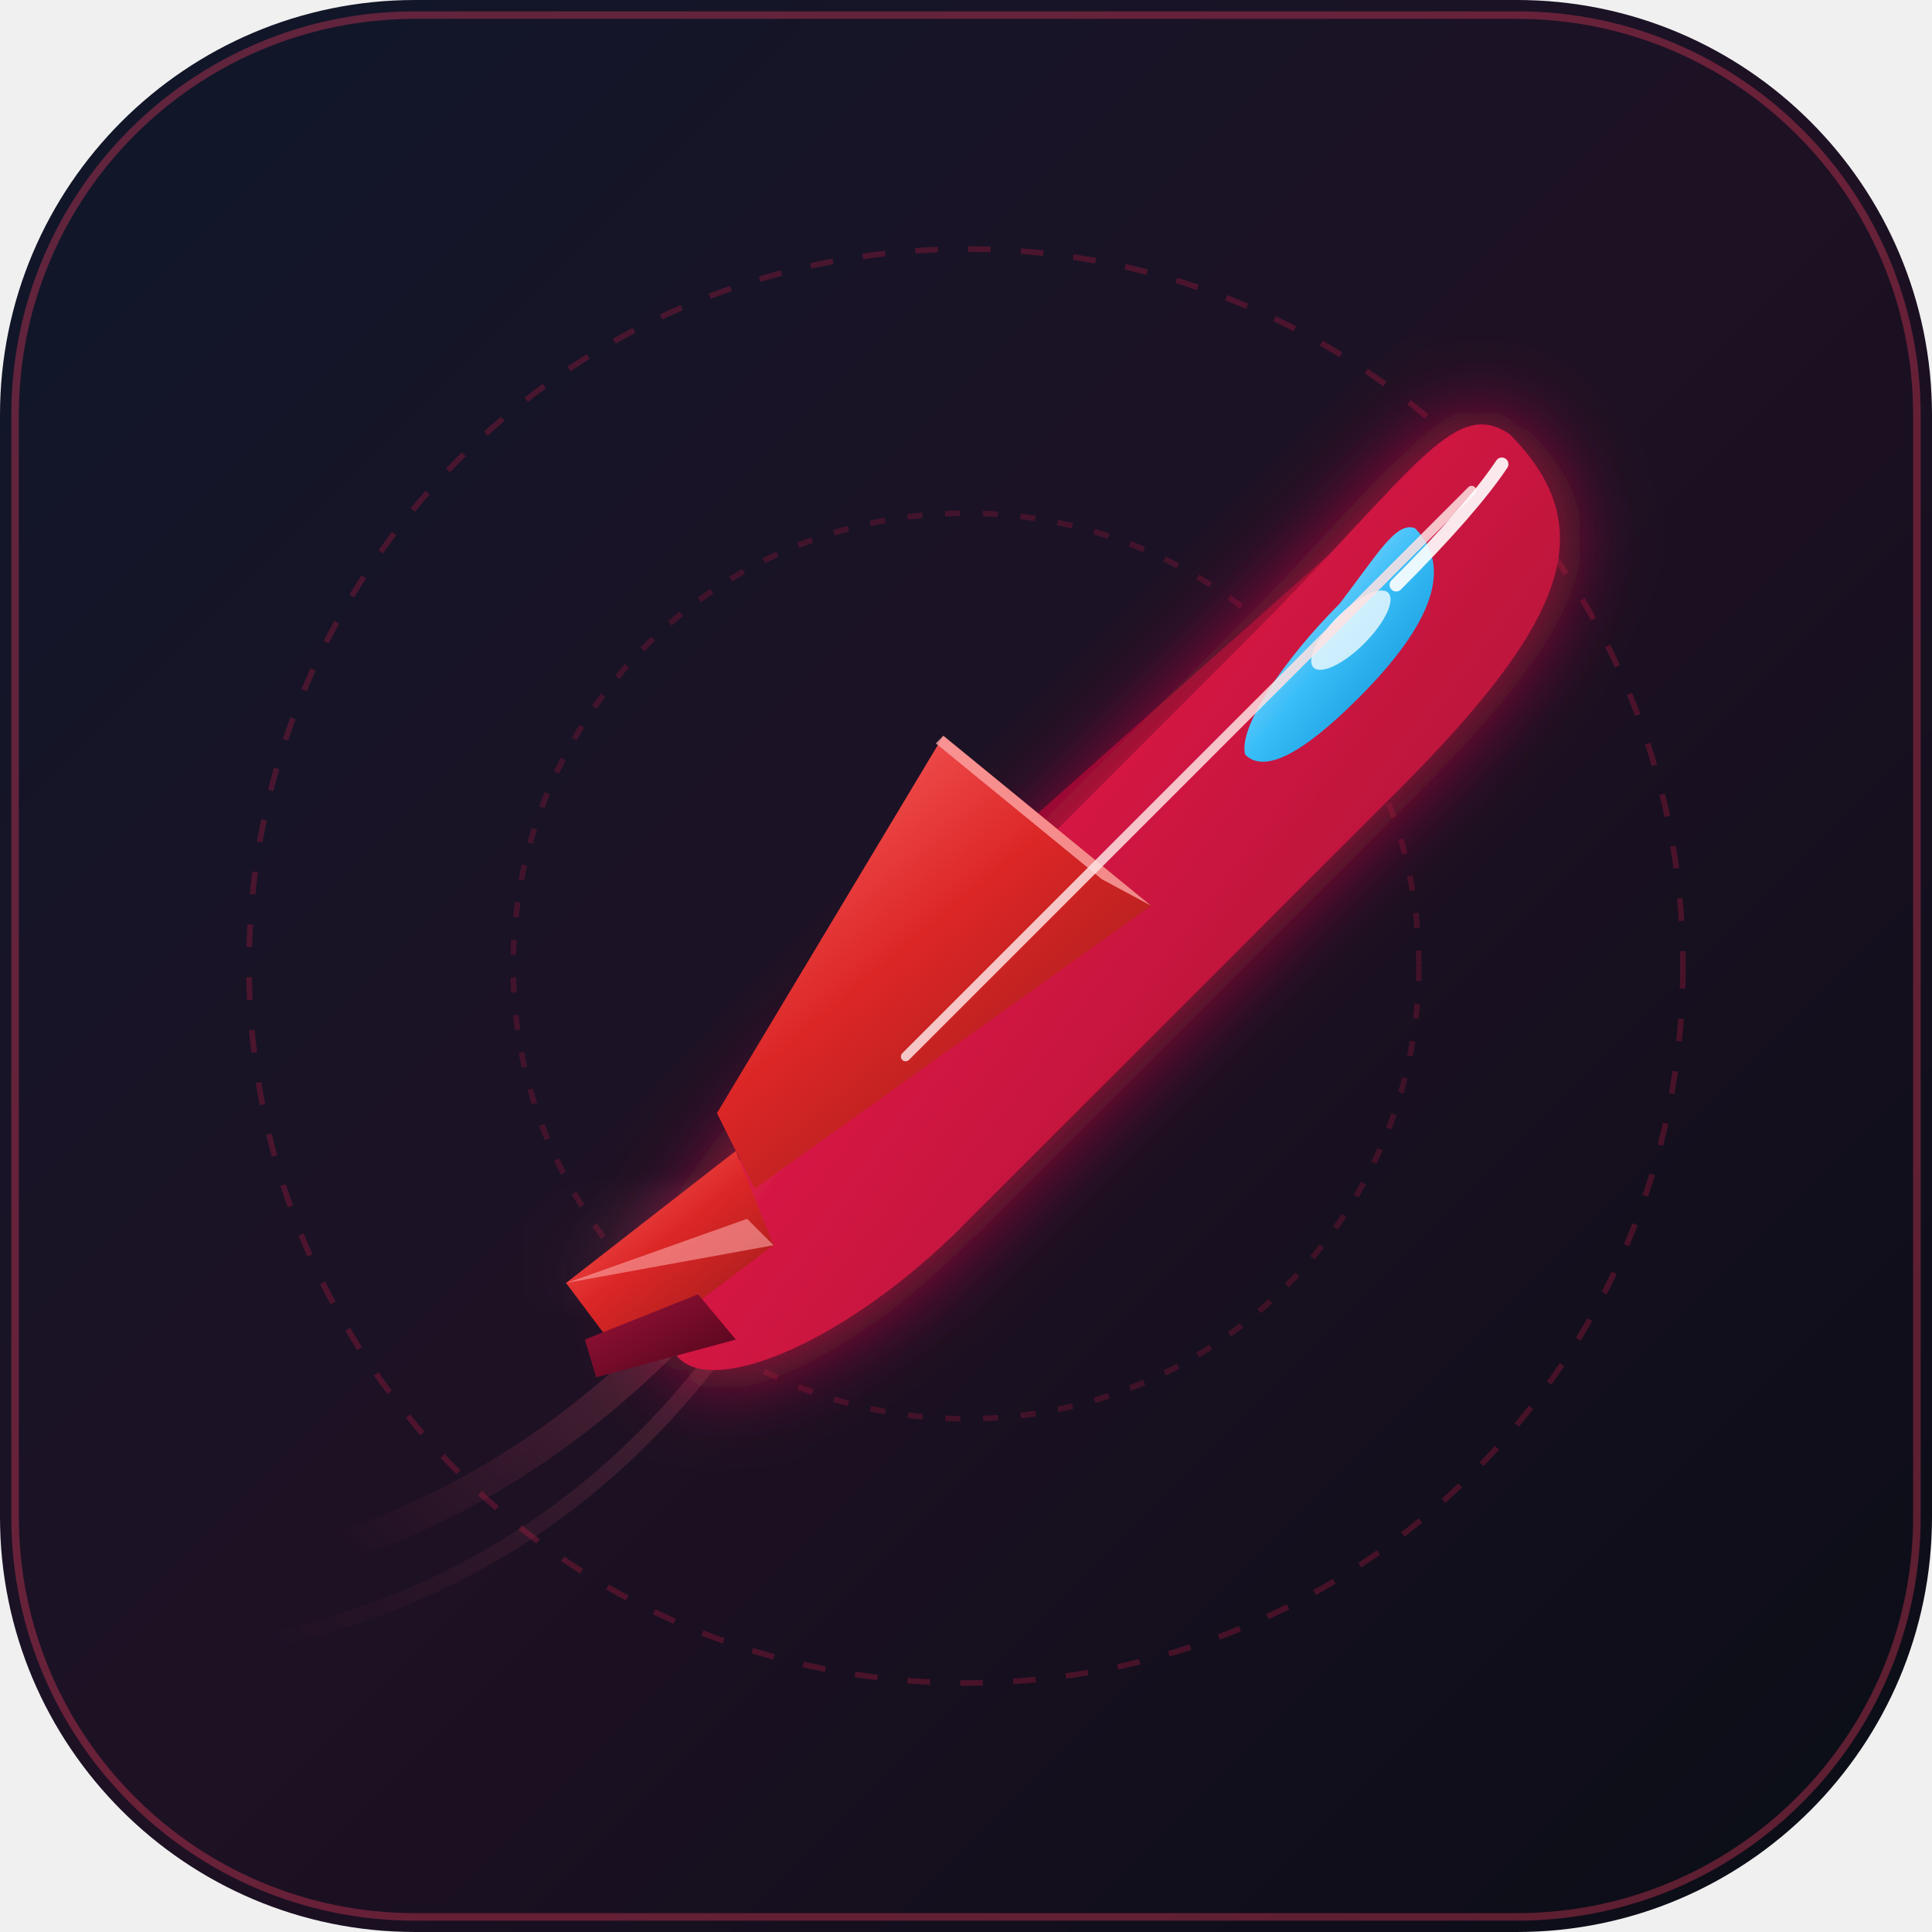
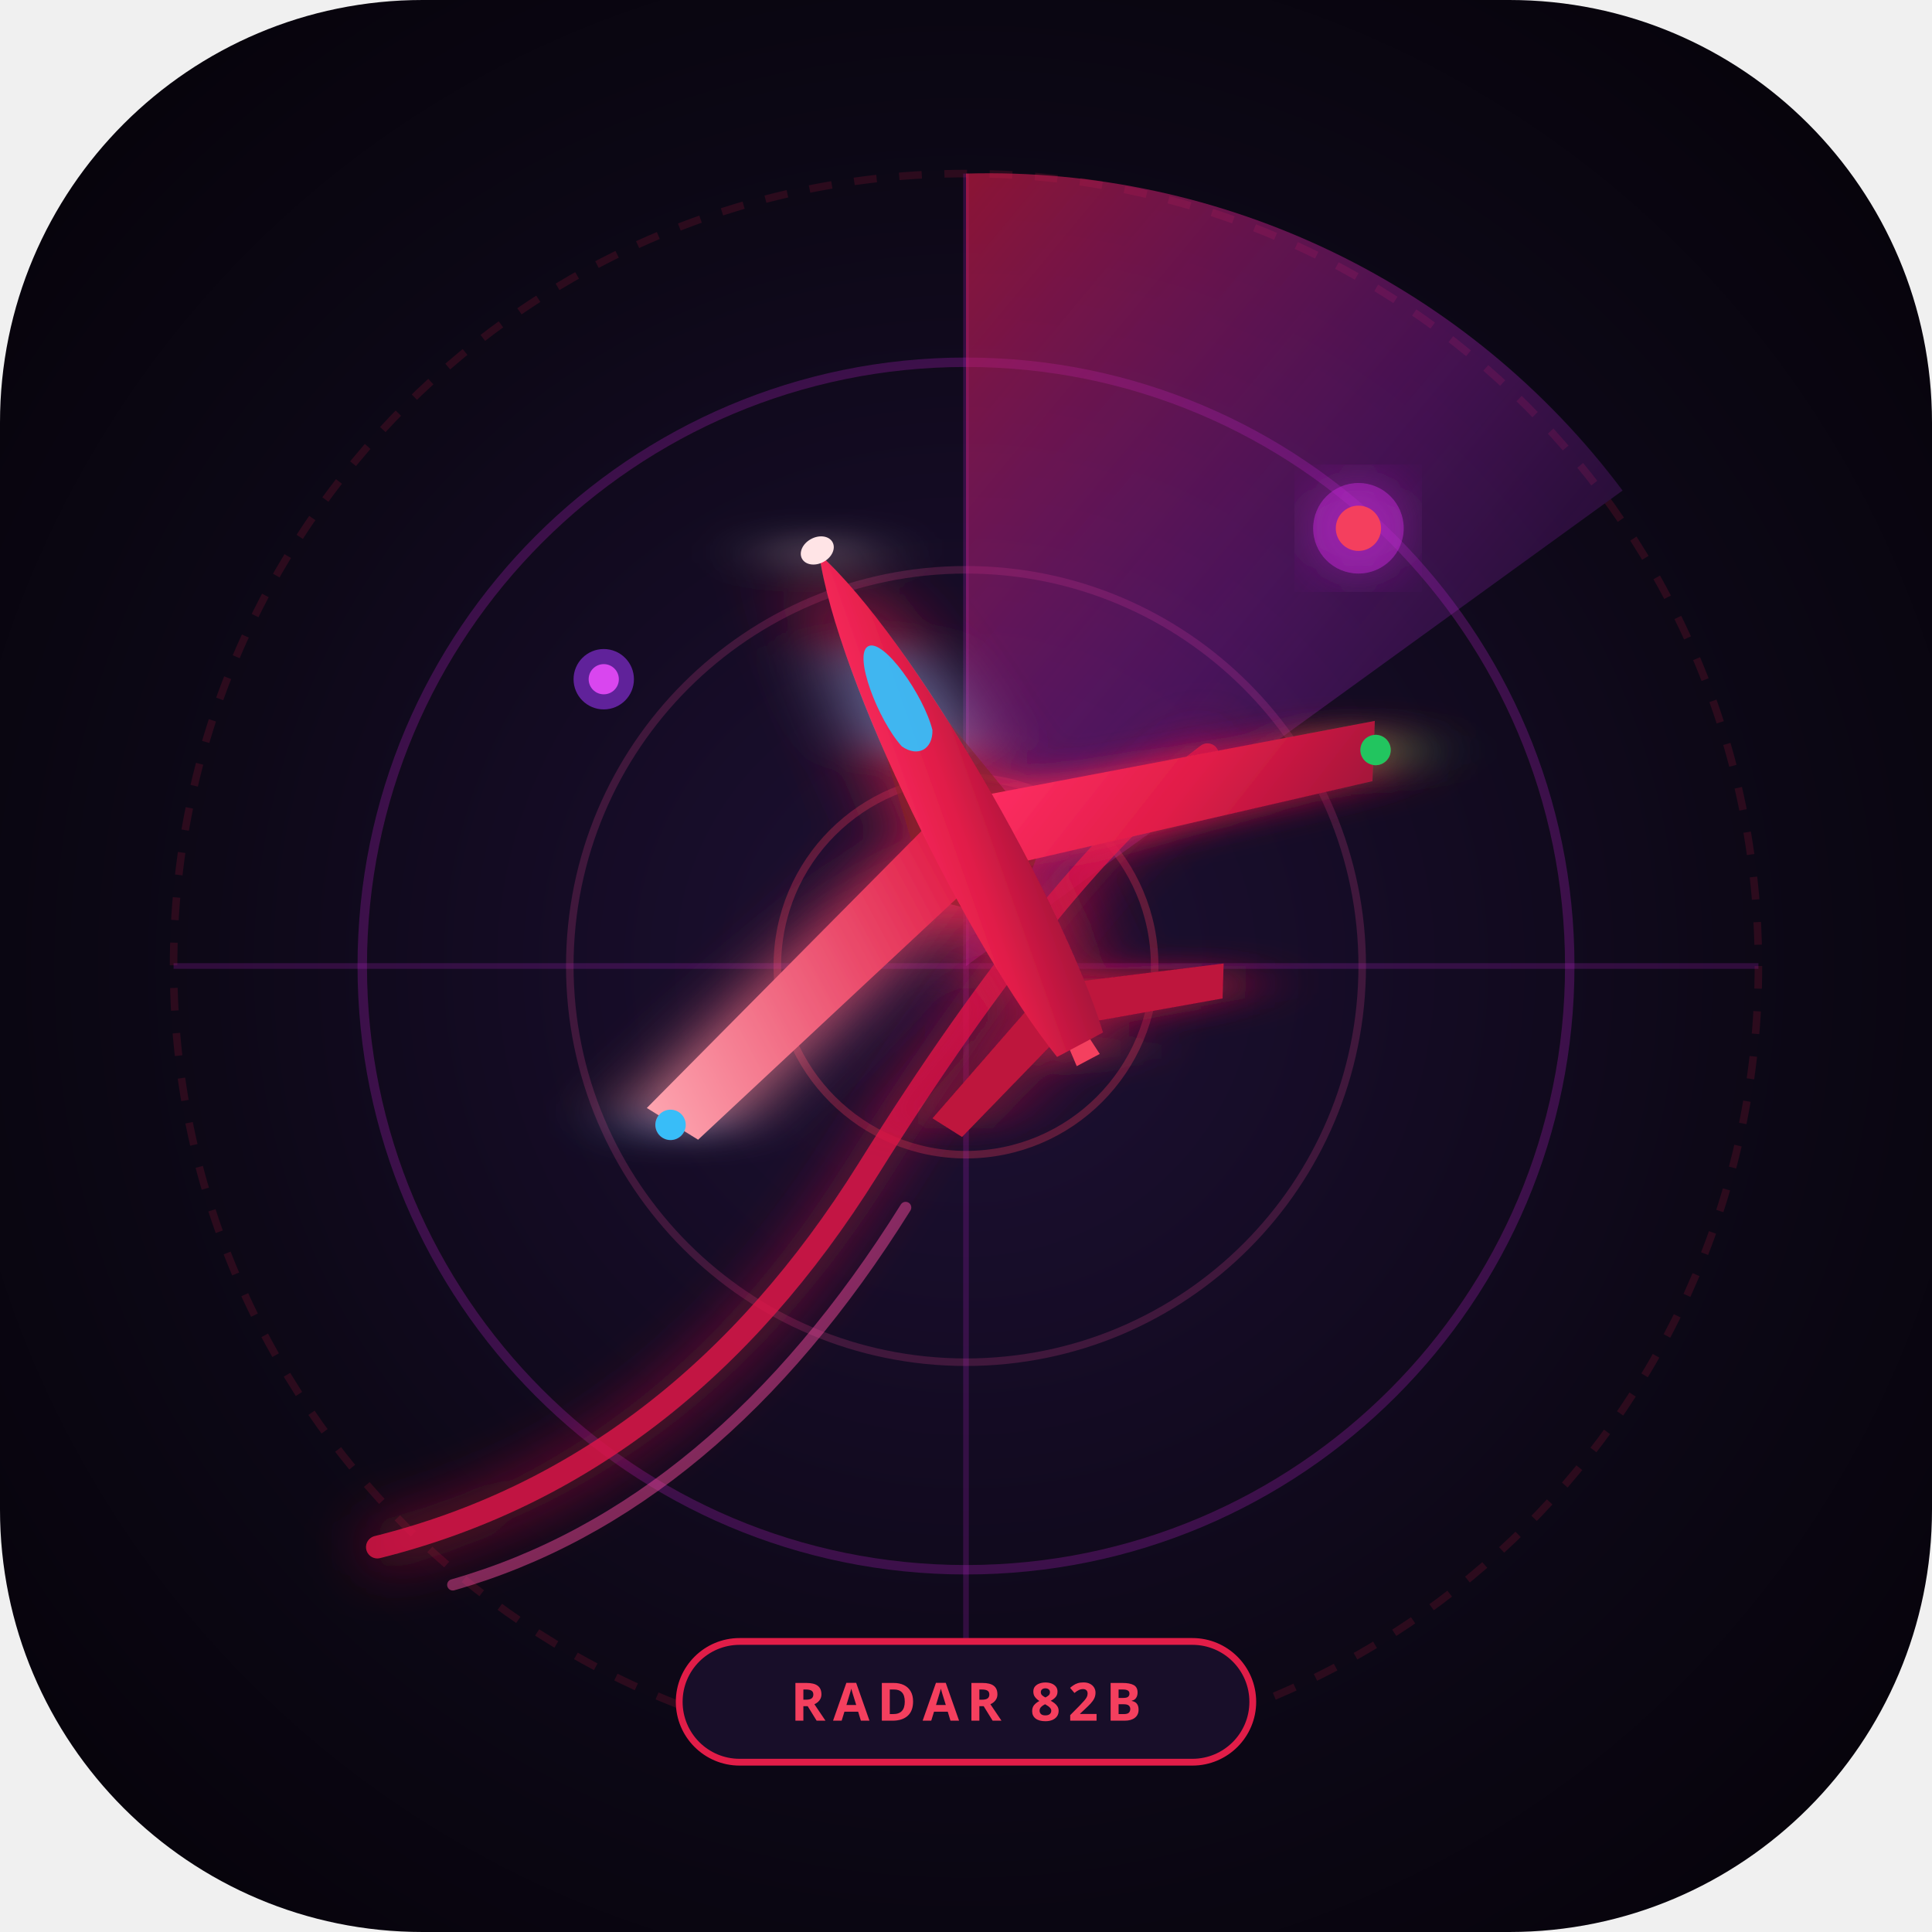
<svg xmlns="http://www.w3.org/2000/svg" viewBox="0 0 512 512" width="512" height="512">
  <defs>
-     <linearGradient id="bgGrad" x1="0%" y1="0%" x2="100%" y2="100%">
-       <stop offset="0%" stop-color="#0f172a" />
-       <stop offset="50%" stop-color="#1e1124" />
-       <stop offset="100%" stop-color="#090d16" />
+     <radialGradient id="bgGlow" cx="50%" cy="50%" r="65%">
+       <stop offset="0%" stop-color="#1e1035" />
+       <stop offset="60%" stop-color="#0d0817" />
+       <stop offset="100%" stop-color="#06030a" />
+     </radialGradient>
+     <linearGradient id="radarSweep" x1="0%" y1="0%" x2="100%" y2="100%">
+       <stop offset="0%" stop-color="#e11d48" stop-opacity="0.6" />
+       <stop offset="50%" stop-color="#c026d3" stop-opacity="0.3" />
+       <stop offset="100%" stop-color="#9333ea" stop-opacity="0.0" />
    </linearGradient>
-     <linearGradient id="redPlaneGrad" x1="0%" y1="0%" x2="100%" y2="80%">
-       <stop offset="0%" stop-color="#ff4d4d" />
-       <stop offset="35%" stop-color="#e11d48" />
-       <stop offset="70%" stop-color="#be123c" />
-       <stop offset="100%" stop-color="#881337" />
+     <linearGradient id="planeBody" x1="0%" y1="0%" x2="100%" y2="100%">
+       <stop offset="0%" stop-color="#ff2e63" />
+       <stop offset="50%" stop-color="#e11d48" />
+       <stop offset="100%" stop-color="#9f1239" />
    </linearGradient>
-     <linearGradient id="redWingGrad" x1="0%" y1="0%" x2="80%" y2="100%">
-       <stop offset="0%" stop-color="#ff6b6b" />
-       <stop offset="50%" stop-color="#dc2626" />
-       <stop offset="100%" stop-color="#991b1b" />
+     <linearGradient id="wingGlow" x1="0%" y1="0%" x2="100%" y2="0%">
+       <stop offset="0%" stop-color="#fda4af" />
+       <stop offset="100%" stop-color="#e11d48" />
    </linearGradient>
-     <linearGradient id="redShadowGrad" x1="0%" y1="0%" x2="100%" y2="100%">
-       <stop offset="0%" stop-color="#9f1239" />
-       <stop offset="100%" stop-color="#4c0519" />
-     </linearGradient>
-     <linearGradient id="trailGrad" x1="0%" y1="100%" x2="100%" y2="0%">
-       <stop offset="0%" stop-color="#f43f5e" stop-opacity="0" />
-       <stop offset="60%" stop-color="#fb7185" stop-opacity="0.3" />
-       <stop offset="100%" stop-color="#f43f5e" stop-opacity="0.8" />
-     </linearGradient>
-     <linearGradient id="cockpitGrad" x1="0%" y1="0%" x2="100%" y2="100%">
-       <stop offset="0%" stop-color="#e0f2fe" />
-       <stop offset="50%" stop-color="#38bdf8" />
-       <stop offset="100%" stop-color="#0284c7" />
-     </linearGradient>
-     <filter id="glow" x="-20%" y="-20%" width="140%" height="140%">
-       <feGaussianBlur stdDeviation="12" result="blur" />
+     <filter id="glowEffect" x="-20%" y="-20%" width="140%" height="140%">
+       <feGaussianBlur stdDeviation="8" result="blur" />
      <feComposite in="SourceGraphic" in2="blur" operator="over" />
    </filter>
  </defs>
-   <rect width="512" height="512" rx="110" fill="url(#bgGrad)" />
-   <rect width="504" height="504" x="4" y="4" rx="106" fill="none" stroke="#f43f5e" stroke-width="2" stroke-opacity="0.35" />
-   <circle cx="256" cy="256" r="190" fill="none" stroke="#e11d48" stroke-width="1.5" stroke-dasharray="6 8" stroke-opacity="0.25" />
-   <circle cx="256" cy="256" r="120" fill="none" stroke="#e11d48" stroke-width="1.5" stroke-dasharray="4 6" stroke-opacity="0.2" />
-   <path d="M 90 410 Q 150 390, 195 335 T 260 255" fill="none" stroke="url(#trailGrad)" stroke-width="8" stroke-linecap="round" />
-   <path d="M 70 435 Q 140 420, 185 365 T 240 280" fill="none" stroke="url(#trailGrad)" stroke-width="4" stroke-linecap="round" opacity="0.6" />
-   <ellipse cx="190" cy="330" rx="22" ry="14" transform="rotate(-40 190 330)" fill="#fb7185" opacity="0.3" filter="url(#glow)" />
-   <g transform="translate(10, -5)">
-     <polygon points="260,225 350,145 375,152 305,255" fill="url(#redShadowGrad)" />
-     <path d="M 390 120               C 415 145, 405 170, 360 215               L 245 330               C 215 360, 180 375, 170 365               C 160 355, 175 320, 205 290               L 320 175               C 365 130, 375 110, 390 120 Z" fill="url(#redPlaneGrad)" filter="url(#glow)" />
-     <polygon points="295,245 190,320 180,300 240,200" fill="url(#redWingGrad)" />
-     <polygon points="295,245 282,238 238,202 240,200" fill="#fca5a5" opacity="0.8" />
-     <polygon points="195,335 155,365 140,345 185,310" fill="url(#redWingGrad)" />
-     <polygon points="195,335 188,328 143,344 140,345" fill="#fca5a5" opacity="0.6" />
-     <polygon points="175,348 145,360 148,370 185,360" fill="url(#redShadowGrad)" />
-     <path d="M 365 145               C 375 155, 370 170, 350 190               C 335 205, 325 210, 320 205               C 318 198, 330 180, 345 165               C 355 152, 360 143, 365 145 Z" fill="url(#cockpitGrad)" />
-     <ellipse cx="348" cy="172" rx="14" ry="5" transform="rotate(-45 348 172)" fill="#ffffff" opacity="0.75" />
-     <path d="M 380 135 Q 310 205, 230 285" fill="none" stroke="#fee2e2" stroke-width="2.5" stroke-linecap="round" opacity="0.85" />
-     <path d="M 388 128 Q 380 140, 360 160" fill="none" stroke="#ffffff" stroke-width="3.5" stroke-linecap="round" opacity="0.9" />
+   <rect width="512" height="512" rx="112" fill="url(#bgGlow)" />
+   <circle cx="256" cy="256" r="210" fill="none" stroke="#e11d48" stroke-width="2" stroke-opacity="0.15" stroke-dasharray="6,6" />
+   <circle cx="256" cy="256" r="160" fill="none" stroke="#c026d3" stroke-width="2.5" stroke-opacity="0.25" />
+   <circle cx="256" cy="256" r="105" fill="none" stroke="#ec4899" stroke-width="2" stroke-opacity="0.2" />
+   <circle cx="256" cy="256" r="50" fill="none" stroke="#f43f5e" stroke-width="2" stroke-opacity="0.3" />
+   <line x1="46" y1="256" x2="466" y2="256" stroke="#c026d3" stroke-width="1.5" stroke-opacity="0.2" />
+   <line x1="256" y1="46" x2="256" y2="466" stroke="#c026d3" stroke-width="1.5" stroke-opacity="0.2" />
+   <path d="M256,256 L430,130 A210,210 0 0,0 256,46 Z" fill="url(#radarSweep)" />
+   <path d="M 100,410 Q 180,390 230,310 T 320,200" fill="none" stroke="#e11d48" stroke-width="6" stroke-linecap="round" stroke-opacity="0.8" filter="url(#glowEffect)" />
+   <path d="M 120,420 Q 190,400 240,320" fill="none" stroke="#ec4899" stroke-width="3" stroke-linecap="round" stroke-opacity="0.5" />
+   <circle cx="360" cy="140" r="12" fill="#c026d3" fill-opacity="0.5" filter="url(#glowEffect)" />
+   <circle cx="360" cy="140" r="6" fill="#f43f5e" />
+   <circle cx="160" cy="180" r="8" fill="#9333ea" fill-opacity="0.6" />
+   <circle cx="160" cy="180" r="4" fill="#d946ef" />
+   <g transform="translate(256, 220) rotate(-28) scale(1.15)" filter="url(#glowEffect)">
+     <path d="M -15,10 L 0,-65 L 15,10 L 6,18 L -6,18 Z" fill="#7f1d1d" opacity="0.6" />
+     <path d="M -8,-5 L -95,22 L -88,34 L -6,12 Z" fill="url(#wingGlow)" />
+     <circle cx="-92" cy="28" r="3.5" fill="#38bdf8" />
+     <path d="M 8,-5 L 95,22 L 88,34 L 6,12 Z" fill="url(#planeBody)" />
+     <circle cx="92" cy="28" r="3.5" fill="#22c55e" />
+     <path d="M -4,42 L -38,55 L -34,62 L -3,52 Z" fill="#be123c" />
+     <path d="M 4,42 L 38,55 L 34,62 L 3,52 Z" fill="#be123c" />
+     <path d="M 0,26 L -3,60 L 3,60 Z" fill="#f43f5e" />
+     <path d="M 0,-72 C 10,-45 12,25 6,56 L -6,56 C -12,25 -10,-45 0,-72 Z" fill="url(#planeBody)" />
+     <path d="M 0,-48 C 4,-48 6,-32 4,-24 C 2,-20 -2,-20 -4,-24 C -6,-32 -4,-48 0,-48 Z" fill="#38bdf8" opacity="0.95" />
+     <ellipse cx="0" cy="-73" rx="4" ry="3" fill="#ffe4e6" />
  </g>
+   <rect x="180" y="435" width="152" height="32" rx="16" fill="#180e29" stroke="#e11d48" stroke-width="1.8" />
+   <text x="256" y="456" fill="#f43f5e" font-family="system-ui, sans-serif" font-weight="900" font-size="14" text-anchor="middle" letter-spacing="2">RADAR 82B</text>
</svg>
